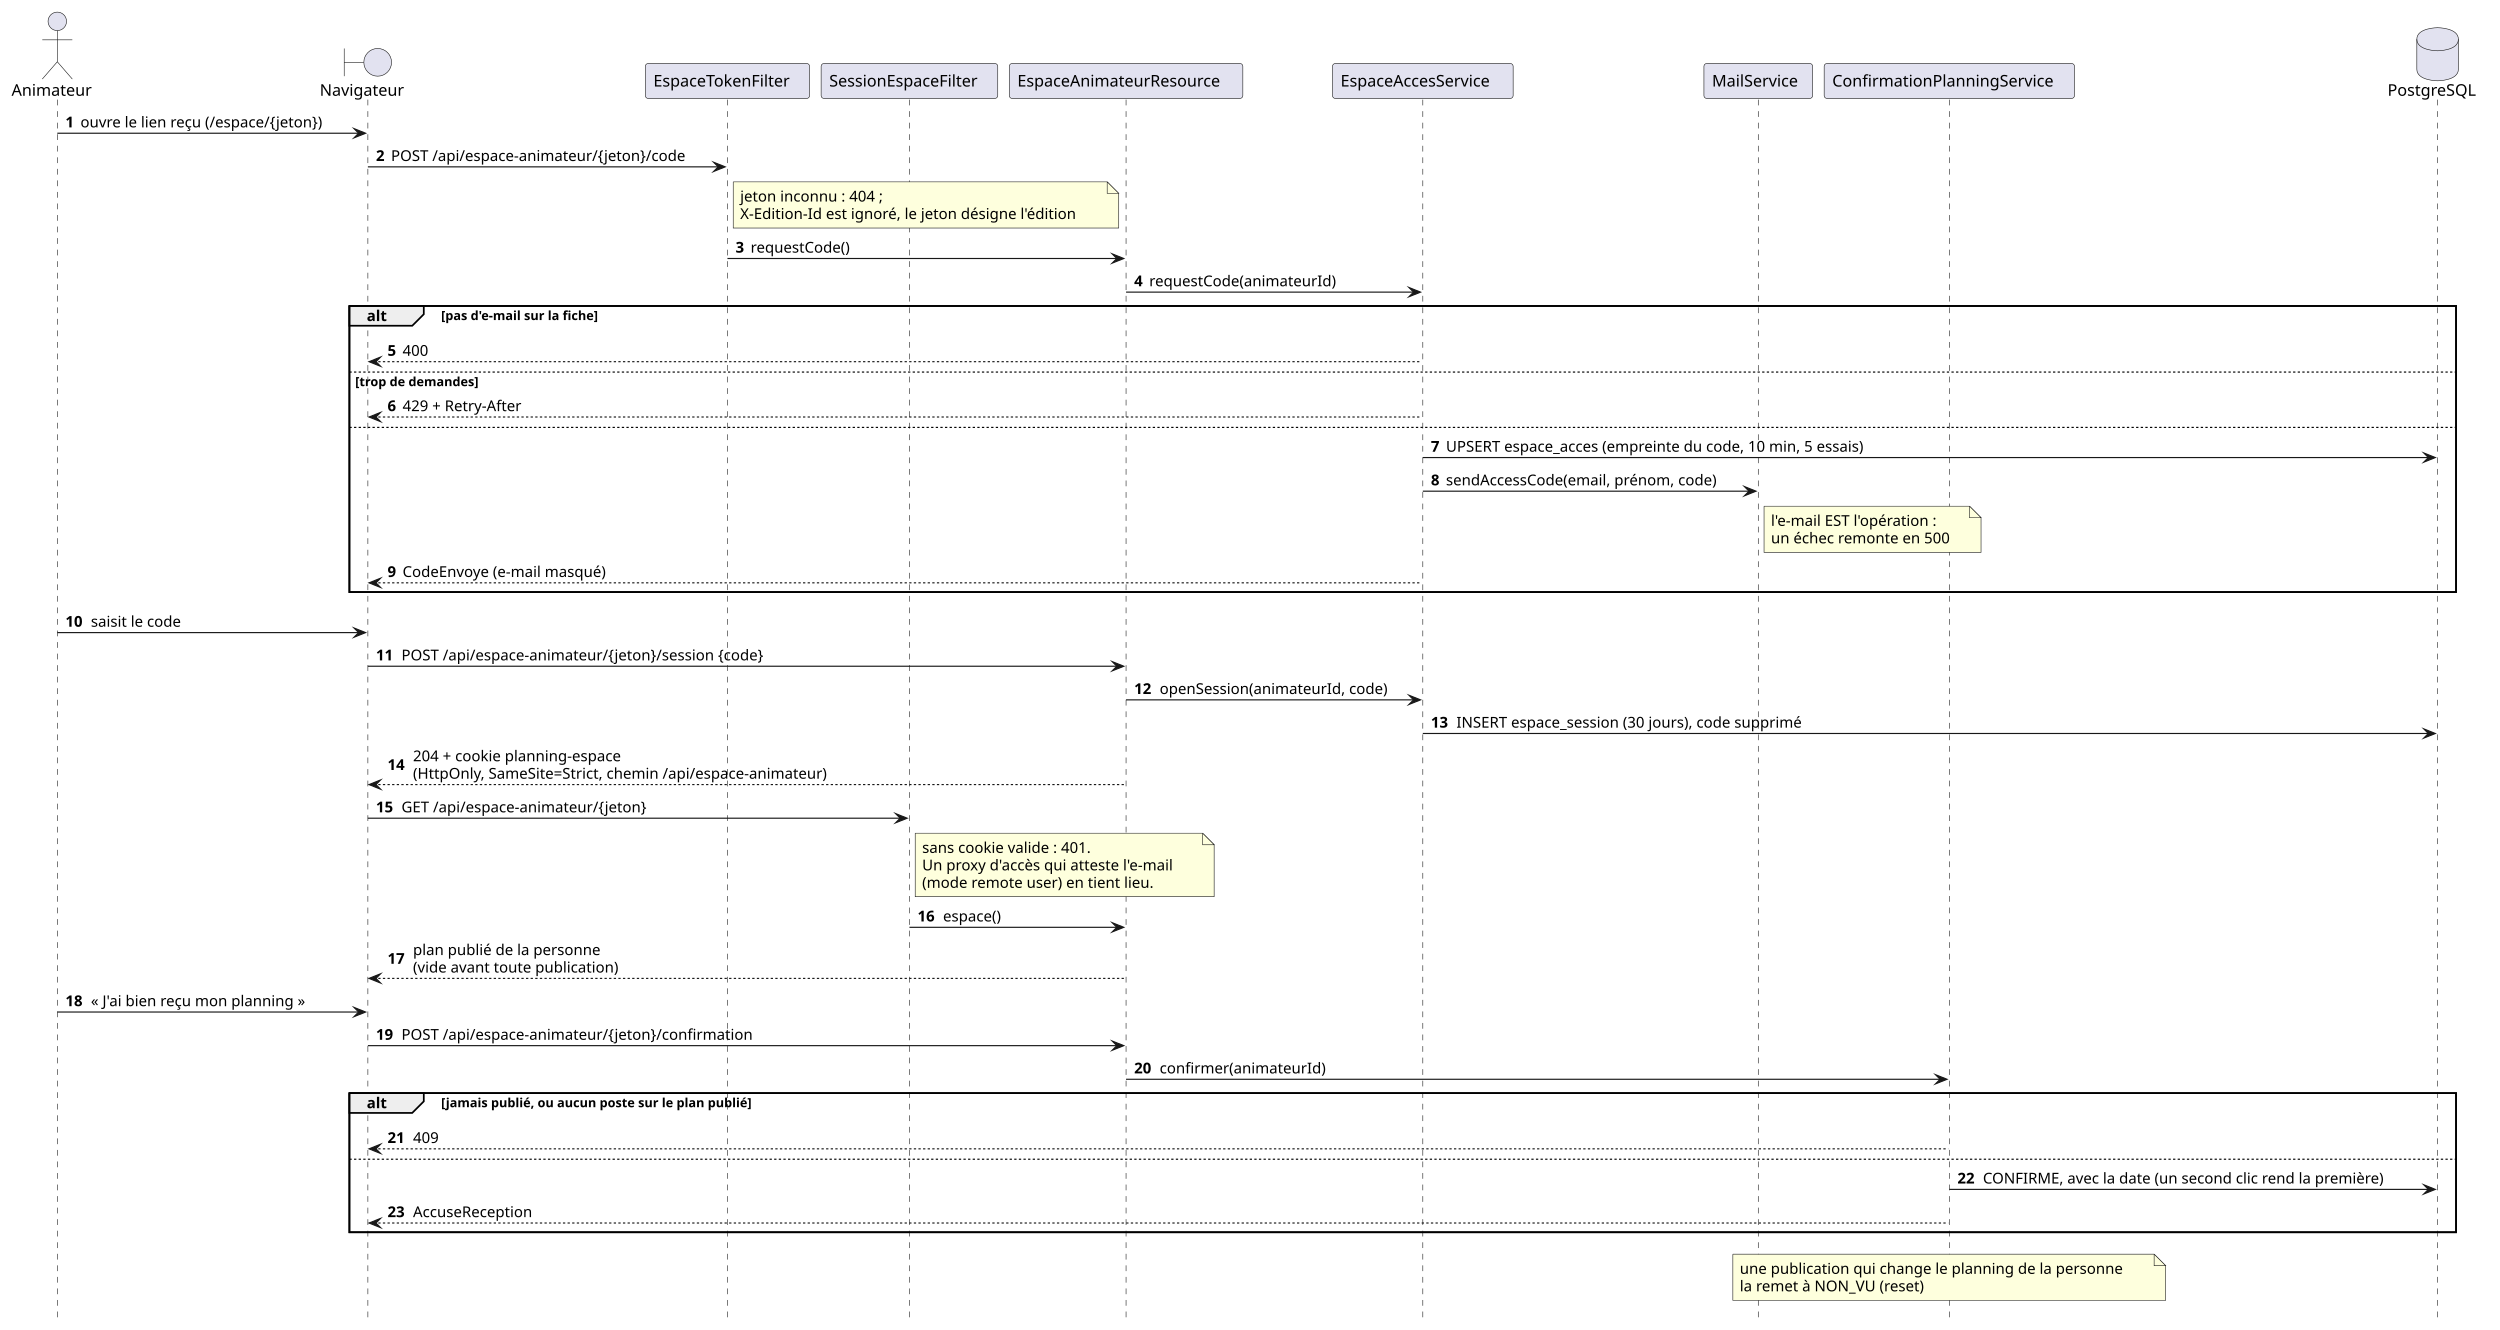
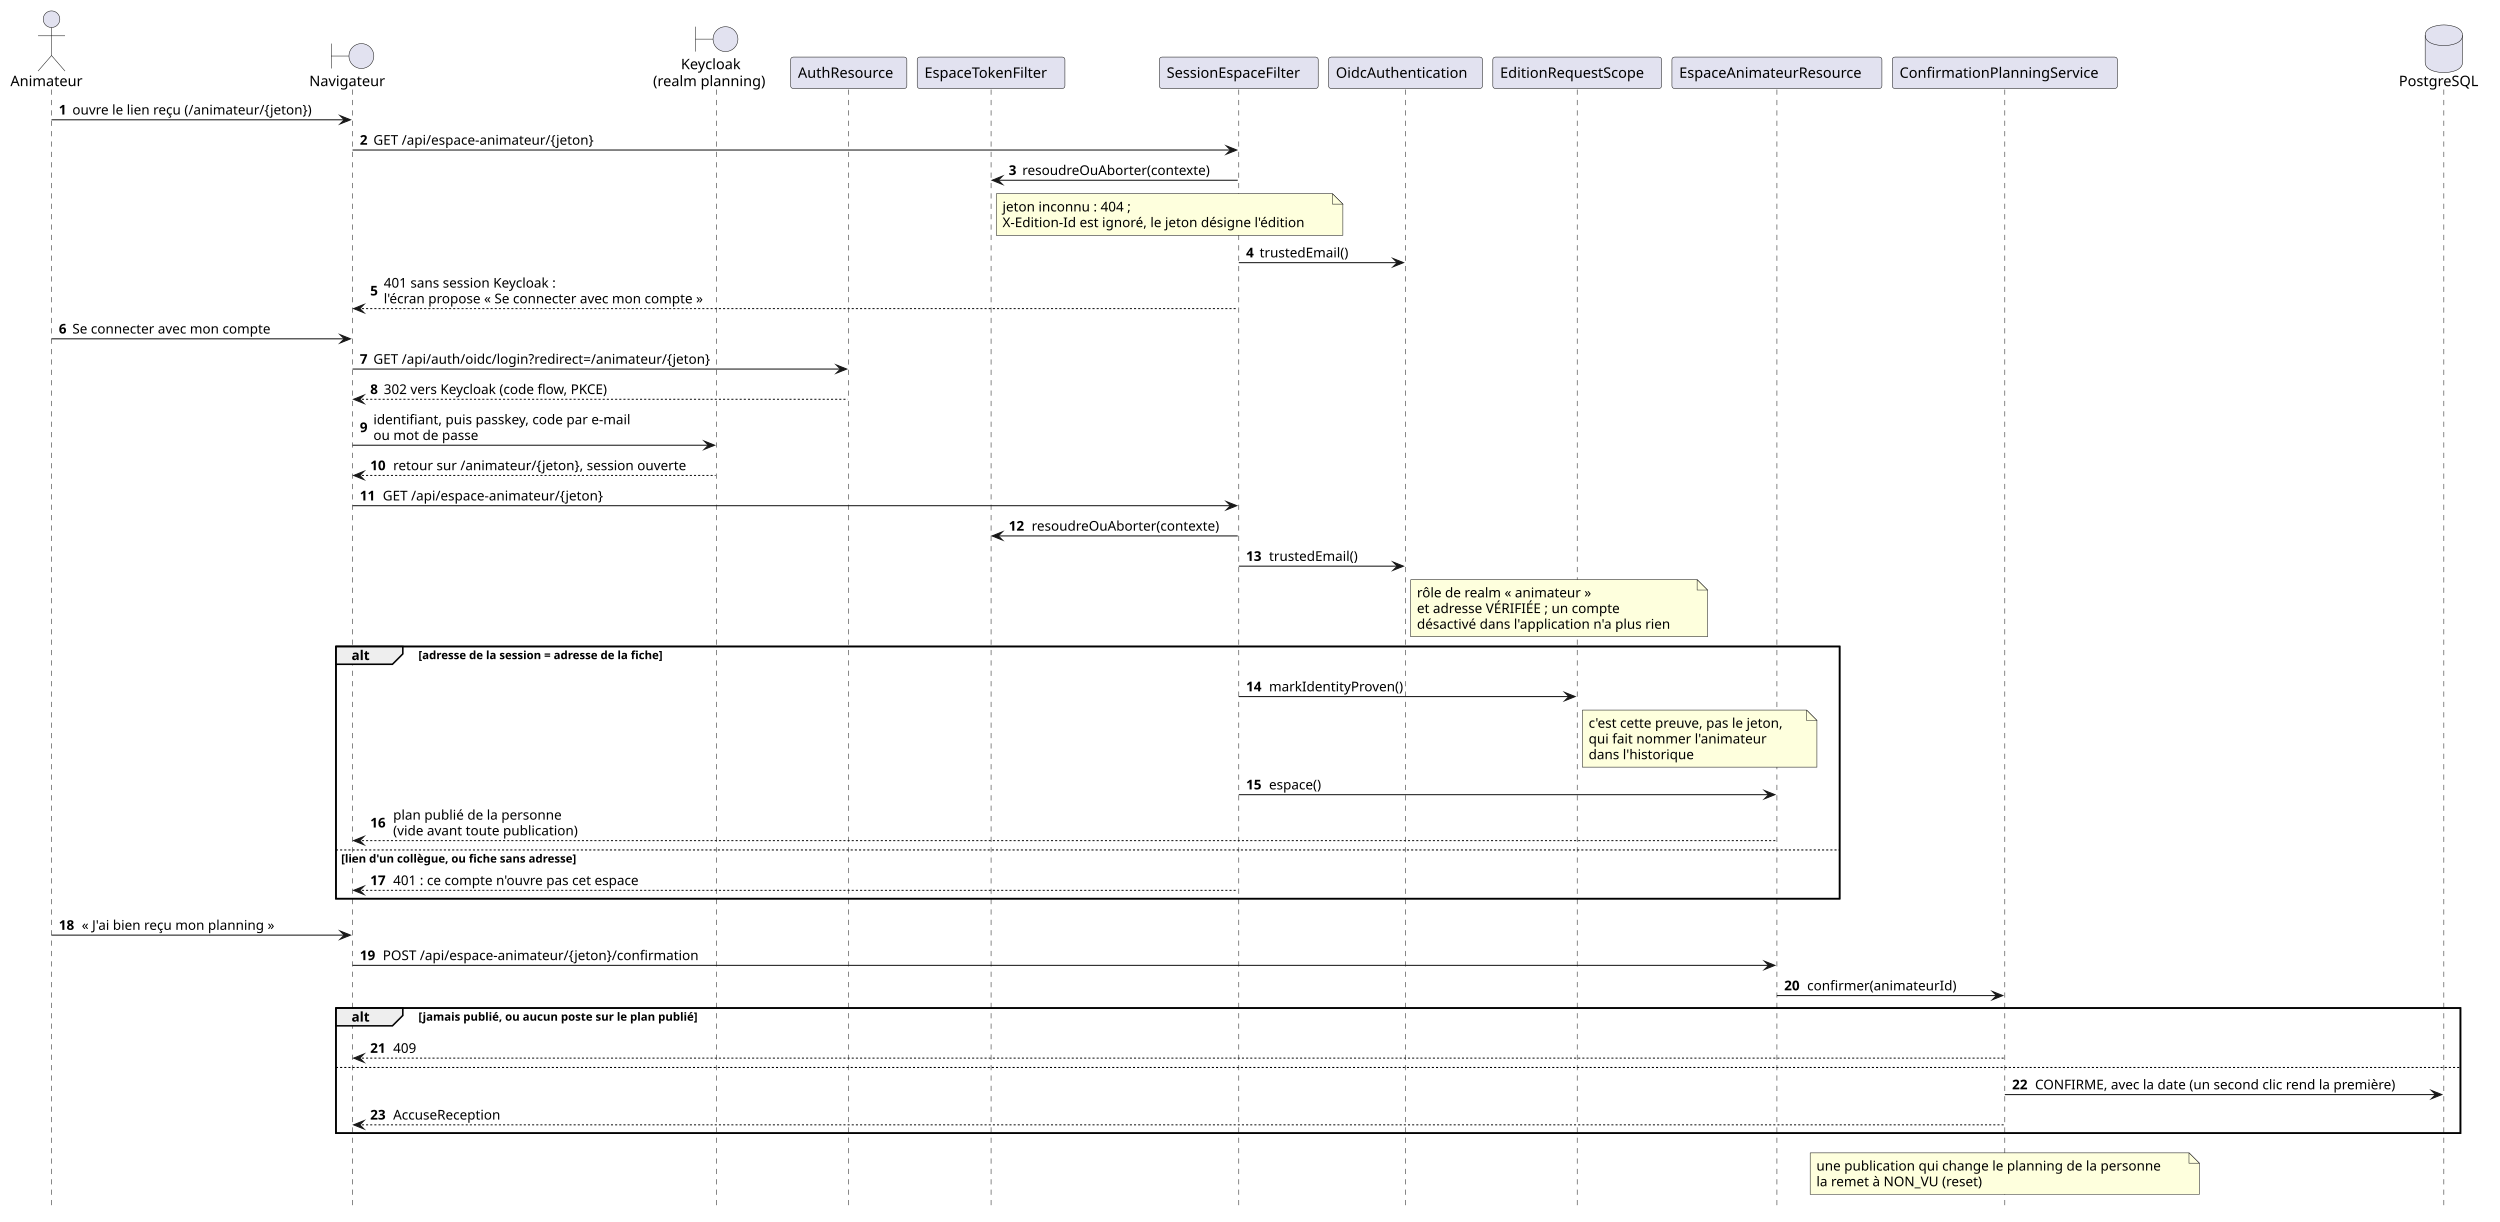
- <svg xmlns="http://www.w3.org/2000/svg" version="1.1" data-diagram-type="SEQUENCE" style="width:2166px;height:1152px;background:#FFFFFF;" width="2166px" height="1152px" viewBox="0 0 2166 1152" zoomAndPan="magnify" preserveAspectRatio="none" contentStyleType="text/css">
+ <svg xmlns="http://www.w3.org/2000/svg" version="1.1" data-diagram-type="SEQUENCE" style="width:2409px;height:1177px;background:#FFFFFF;" width="2409px" height="1177px" viewBox="0 0 2409 1177" zoomAndPan="magnify" preserveAspectRatio="none" contentStyleType="text/css">
  <defs />
  <g font-family="sans-serif" lengthAdjust="spacing">
-     <rect x="302.728" y="265.094" width="1825.214" height="247.867" fill="none" style="stroke:#000;stroke-width:1.5;" />
-     <rect x="302.728" y="947.086" width="1825.214" height="120.531" fill="none" style="stroke:#000;stroke-width:1.5;" />
-     <g>
-       <rect x="46.144" y="86.297" width="8" height="1055.586" fill="#000" fill-opacity="0" />
-       <line x1="49.644" y1="86.297" x2="49.644" y2="1141.883" style="stroke:#181818;stroke-width:0.5;stroke-dasharray:5,5;" />
-     </g>
-     <g>
-       <rect x="315.228" y="86.297" width="8" height="1055.586" fill="#000" fill-opacity="0" />
-       <line x1="318.728" y1="86.297" x2="318.728" y2="1141.883" style="stroke:#181818;stroke-width:0.5;stroke-dasharray:5,5;" />
-     </g>
-     <g>
-       <rect x="626.765" y="86.297" width="8" height="1055.586" fill="#000" fill-opacity="0" />
-       <line x1="630.265" y1="86.297" x2="630.265" y2="1141.883" style="stroke:#181818;stroke-width:0.5;stroke-dasharray:5,5;" />
-     </g>
-     <g>
-       <rect x="784.435" y="86.297" width="8" height="1055.586" fill="#000" fill-opacity="0" />
-       <line x1="787.935" y1="86.297" x2="787.935" y2="1141.883" style="stroke:#181818;stroke-width:0.5;stroke-dasharray:5,5;" />
-     </g>
-     <g>
-       <rect x="972.118" y="86.297" width="8" height="1055.586" fill="#000" fill-opacity="0" />
-       <line x1="975.618" y1="86.297" x2="975.618" y2="1141.883" style="stroke:#181818;stroke-width:0.5;stroke-dasharray:5,5;" />
-     </g>
-     <g>
-       <rect x="1229.224" y="86.297" width="8" height="1055.586" fill="#000" fill-opacity="0" />
-       <line x1="1232.724" y1="86.297" x2="1232.724" y2="1141.883" style="stroke:#181818;stroke-width:0.5;stroke-dasharray:5,5;" />
-     </g>
-     <g>
-       <rect x="1519.871" y="86.297" width="8" height="1055.586" fill="#000" fill-opacity="0" />
-       <line x1="1523.371" y1="86.297" x2="1523.371" y2="1141.883" style="stroke:#181818;stroke-width:0.5;stroke-dasharray:5,5;" />
-     </g>
-     <g>
-       <rect x="1685.396" y="86.297" width="8" height="1055.586" fill="#000" fill-opacity="0" />
-       <line x1="1688.896" y1="86.297" x2="1688.896" y2="1141.883" style="stroke:#181818;stroke-width:0.5;stroke-dasharray:5,5;" />
-     </g>
-     <g>
-       <rect x="2108.442" y="86.297" width="8" height="1055.586" fill="#000" fill-opacity="0" />
-       <line x1="2111.942" y1="86.297" x2="2111.942" y2="1141.883" style="stroke:#181818;stroke-width:0.5;stroke-dasharray:5,5;" />
+     <rect x="323.72" y="622.953" width="1448.938" height="243" fill="none" style="stroke:#000;stroke-width:1.5;" />
+     <rect x="323.72" y="971.352" width="2047.176" height="120.531" fill="none" style="stroke:#000;stroke-width:1.5;" />
+     <g>
+       <rect x="46.144" y="86.297" width="8" height="1079.852" fill="#000" fill-opacity="0" />
+       <line x1="49.644" y1="86.297" x2="49.644" y2="1166.148" style="stroke:#181818;stroke-width:0.5;stroke-dasharray:5,5;" />
+     </g>
+     <g>
+       <rect x="336.22" y="86.297" width="8" height="1079.852" fill="#000" fill-opacity="0" />
+       <line x1="339.72" y1="86.297" x2="339.72" y2="1166.148" style="stroke:#181818;stroke-width:0.5;stroke-dasharray:5,5;" />
+     </g>
+     <g>
+       <rect x="687.081" y="86.297" width="8" height="1079.852" fill="#000" fill-opacity="0" />
+       <line x1="690.581" y1="86.297" x2="690.581" y2="1166.148" style="stroke:#181818;stroke-width:0.5;stroke-dasharray:5,5;" />
+     </g>
+     <g>
+       <rect x="814.357" y="86.297" width="8" height="1079.852" fill="#000" fill-opacity="0" />
+       <line x1="817.857" y1="86.297" x2="817.857" y2="1166.148" style="stroke:#181818;stroke-width:0.5;stroke-dasharray:5,5;" />
+     </g>
+     <g>
+       <rect x="951.492" y="86.297" width="8" height="1079.852" fill="#000" fill-opacity="0" />
+       <line x1="954.992" y1="86.297" x2="954.992" y2="1166.148" style="stroke:#181818;stroke-width:0.5;stroke-dasharray:5,5;" />
+     </g>
+     <g>
+       <rect x="1190.208" y="86.297" width="8" height="1079.852" fill="#000" fill-opacity="0" />
+       <line x1="1193.708" y1="86.297" x2="1193.708" y2="1166.148" style="stroke:#181818;stroke-width:0.5;stroke-dasharray:5,5;" />
+     </g>
+     <g>
+       <rect x="1350.852" y="86.297" width="8" height="1079.852" fill="#000" fill-opacity="0" />
+       <line x1="1354.352" y1="86.297" x2="1354.352" y2="1166.148" style="stroke:#181818;stroke-width:0.5;stroke-dasharray:5,5;" />
+     </g>
+     <g>
+       <rect x="1516.277" y="86.297" width="8" height="1079.852" fill="#000" fill-opacity="0" />
+       <line x1="1519.777" y1="86.297" x2="1519.777" y2="1166.148" style="stroke:#181818;stroke-width:0.5;stroke-dasharray:5,5;" />
+     </g>
+     <g>
+       <rect x="1708.742" y="86.297" width="8" height="1079.852" fill="#000" fill-opacity="0" />
+       <line x1="1712.242" y1="86.297" x2="1712.242" y2="1166.148" style="stroke:#181818;stroke-width:0.5;stroke-dasharray:5,5;" />
+     </g>
+     <g>
+       <rect x="1928.349" y="86.297" width="8" height="1079.852" fill="#000" fill-opacity="0" />
+       <line x1="1931.849" y1="86.297" x2="1931.849" y2="1166.148" style="stroke:#181818;stroke-width:0.5;stroke-dasharray:5,5;" />
+     </g>
+     <g>
+       <rect x="2351.396" y="86.297" width="8" height="1079.852" fill="#000" fill-opacity="0" />
+       <line x1="2354.896" y1="86.297" x2="2354.896" y2="1166.148" style="stroke:#181818;stroke-width:0.5;stroke-dasharray:5,5;" />
    </g>
    <text x="10" y="82.995" fill="#000" font-size="14" textLength="73.288">Animateur</text>
    <ellipse cx="49.644" cy="18.5" rx="8" ry="8" fill="#E2E2F0" style="stroke:#181818;stroke-width:0.5;" />
    <path d="M49.644,26.5 L49.644,53.5 M36.644,34.5 L62.644,34.5 M49.644,53.5 L36.644,68.5 M49.644,53.5 L62.644,68.5" style="stroke:#181818;stroke-width:0.5;" fill="none" />
-     <text x="277.016" y="82.995" fill="#000" font-size="14" textLength="77.424">Navigateur</text>
-     <path d="M298.228,42 L298.228,66 M298.228,54 L315.228,54" style="stroke:#181818;stroke-width:0.5;" fill="none" />
-     <ellipse cx="327.228" cy="54" rx="12" ry="12" fill="#E2E2F0" style="stroke:#181818;stroke-width:0.5;" />
-     <rect x="559.106" y="55" width="142.317" height="30.297" fill="#E2E2F0" style="stroke:#181818;stroke-width:0.5;" rx="2.5" ry="2.5" />
-     <text x="566.106" y="74.995" fill="#000" font-size="14" textLength="128.317">EspaceTokenFilter</text>
-     <rect x="711.424" y="55" width="153.022" height="30.297" fill="#E2E2F0" style="stroke:#181818;stroke-width:0.5;" rx="2.5" ry="2.5" />
-     <text x="718.424" y="74.995" fill="#000" font-size="14" textLength="139.022">SessionEspaceFilter</text>
-     <rect x="874.446" y="55" width="202.344" height="30.297" fill="#E2E2F0" style="stroke:#181818;stroke-width:0.5;" rx="2.5" ry="2.5" />
-     <text x="881.446" y="74.995" fill="#000" font-size="14" textLength="188.344">EspaceAnimateurResource</text>
-     <rect x="1154.456" y="55" width="156.536" height="30.297" fill="#E2E2F0" style="stroke:#181818;stroke-width:0.5;" rx="2.5" ry="2.5" />
-     <text x="1161.456" y="74.995" fill="#000" font-size="14" textLength="142.536">EspaceAccesService</text>
-     <rect x="1476.282" y="55" width="94.179" height="30.297" fill="#E2E2F0" style="stroke:#181818;stroke-width:0.5;" rx="2.5" ry="2.5" />
-     <text x="1483.282" y="74.995" fill="#000" font-size="14" textLength="80.179">MailService</text>
-     <rect x="1580.46" y="55" width="216.87" height="30.297" fill="#E2E2F0" style="stroke:#181818;stroke-width:0.5;" rx="2.5" ry="2.5" />
-     <text x="1587.46" y="74.995" fill="#000" font-size="14" textLength="202.87">ConfirmationPlanningService</text>
-     <text x="2068.565" y="82.995" fill="#000" font-size="14" textLength="80.753">PostgreSQL</text>
-     <path d="M2093.942,34 C2093.942,24 2111.942,24 2111.942,24 C2111.942,24 2129.942,24 2129.942,34 L2129.942,60 C2129.942,70 2111.942,70 2111.942,70 C2111.942,70 2093.942,70 2093.942,60 L2093.942,34" style="stroke:#181818;stroke-width:0.5;" fill="#E2E2F0" />
-     <path d="M2093.942,34 C2093.942,44 2111.942,44 2111.942,44 C2111.942,44 2129.942,44 2129.942,34" style="stroke:#181818;stroke-width:0.5;" fill="none" />
-     <polygon points="306.728,111.43,316.728,115.43,306.728,119.43,310.728,115.43" fill="#181818" style="stroke:#181818;stroke-width:1;stroke-linejoin:miter;stroke-miterlimit:10;" />
-     <line x1="49.644" y1="115.43" x2="312.728" y2="115.43" style="stroke:#181818;stroke-width:1;" />
+     <text x="298.008" y="82.995" fill="#000" font-size="14" textLength="77.424">Navigateur</text>
+     <path d="M319.22,42 L319.22,66 M319.22,54 L336.22,54" style="stroke:#181818;stroke-width:0.5;" fill="none" />
+     <ellipse cx="348.22" cy="54" rx="12" ry="12" fill="#E2E2F0" style="stroke:#181818;stroke-width:0.5;" />
+     <text x="656.122" y="66.698" fill="#000" font-size="14" textLength="62.918">Keycloak</text>
+     <text x="629.28" y="82.995" fill="#000" font-size="14" textLength="116.601">(realm planning)</text>
+     <path d="M670.081,25.703 L670.081,49.703 M670.081,37.703 L687.081,37.703" style="stroke:#181818;stroke-width:0.5;" fill="none" />
+     <ellipse cx="699.081" cy="37.703" rx="12" ry="12" fill="#E2E2F0" style="stroke:#181818;stroke-width:0.5;" />
+     <rect x="761.881" y="55" width="111.952" height="30.297" fill="#E2E2F0" style="stroke:#181818;stroke-width:0.5;" rx="2.5" ry="2.5" />
+     <text x="768.881" y="74.995" fill="#000" font-size="14" textLength="97.952">AuthResource</text>
+     <rect x="883.833" y="55" width="142.317" height="30.297" fill="#E2E2F0" style="stroke:#181818;stroke-width:0.5;" rx="2.5" ry="2.5" />
+     <text x="890.833" y="74.995" fill="#000" font-size="14" textLength="128.317">EspaceTokenFilter</text>
+     <rect x="1117.197" y="55" width="153.022" height="30.297" fill="#E2E2F0" style="stroke:#181818;stroke-width:0.5;" rx="2.5" ry="2.5" />
+     <text x="1124.197" y="74.995" fill="#000" font-size="14" textLength="139.022">SessionEspaceFilter</text>
+     <rect x="1280.22" y="55" width="148.265" height="30.297" fill="#E2E2F0" style="stroke:#181818;stroke-width:0.5;" rx="2.5" ry="2.5" />
+     <text x="1287.22" y="74.995" fill="#000" font-size="14" textLength="134.265">OidcAuthentication</text>
+     <rect x="1438.484" y="55" width="162.586" height="30.297" fill="#E2E2F0" style="stroke:#181818;stroke-width:0.5;" rx="2.5" ry="2.5" />
+     <text x="1445.484" y="74.995" fill="#000" font-size="14" textLength="148.586">EditionRequestScope</text>
+     <rect x="1611.07" y="55" width="202.344" height="30.297" fill="#E2E2F0" style="stroke:#181818;stroke-width:0.5;" rx="2.5" ry="2.5" />
+     <text x="1618.07" y="74.995" fill="#000" font-size="14" textLength="188.344">EspaceAnimateurResource</text>
+     <rect x="1823.414" y="55" width="216.87" height="30.297" fill="#E2E2F0" style="stroke:#181818;stroke-width:0.5;" rx="2.5" ry="2.5" />
+     <text x="1830.414" y="74.995" fill="#000" font-size="14" textLength="202.87">ConfirmationPlanningService</text>
+     <text x="2311.519" y="82.995" fill="#000" font-size="14" textLength="80.753">PostgreSQL</text>
+     <path d="M2336.896,34 C2336.896,24 2354.896,24 2354.896,24 C2354.896,24 2372.896,24 2372.896,34 L2372.896,60 C2372.896,70 2354.896,70 2354.896,70 C2354.896,70 2336.896,70 2336.896,60 L2336.896,34" style="stroke:#181818;stroke-width:0.5;" fill="#E2E2F0" />
+     <path d="M2336.896,34 C2336.896,44 2354.896,44 2354.896,44 C2354.896,44 2372.896,44 2372.896,34" style="stroke:#181818;stroke-width:0.5;" fill="none" />
+     <polygon points="327.72,111.43,337.72,115.43,327.72,119.43,331.72,115.43" fill="#181818" style="stroke:#181818;stroke-width:1;stroke-linejoin:miter;stroke-miterlimit:10;" />
+     <line x1="49.644" y1="115.43" x2="333.72" y2="115.43" style="stroke:#181818;stroke-width:1;" />
    <text x="56.644" y="110.364" fill="#000" font-size="13" font-weight="700">1</text>
-     <text x="69.689" y="110.364" fill="#000" font-size="13" textLength="232.039">ouvre le lien reçu (/espace/{jeton})</text>
-     <polygon points="618.265,140.563,628.265,144.563,618.265,148.563,622.265,144.563" fill="#181818" style="stroke:#181818;stroke-width:1;stroke-linejoin:miter;stroke-miterlimit:10;" />
-     <line x1="318.728" y1="144.563" x2="624.265" y2="144.563" style="stroke:#181818;stroke-width:1;" />
-     <text x="325.728" y="139.497" fill="#000" font-size="13" font-weight="700">2</text>
-     <text x="338.773" y="139.497" fill="#000" font-size="13" textLength="274.492">POST /api/espace-animateur/{jeton}/code</text>
-     <path d="M635.265,157.563 L635.265,197.563 L969.265,197.563 L969.265,167.563 L959.265,157.563 L635.265,157.563" style="stroke:#181818;stroke-width:0.5;" fill="#FEFFDD" />
-     <path d="M959.265,157.563 L959.265,167.563 L969.265,167.563 L959.265,157.563" style="stroke:#181818;stroke-width:0.5;" fill="#FEFFDD" />
-     <text x="641.265" y="174.629" fill="#000" font-size="13" textLength="134.672">jeton inconnu : 404 ;</text>
-     <text x="641.265" y="189.762" fill="#000" font-size="13" textLength="313.13">X-Edition-Id est ignoré, le jeton désigne l'édition</text>
-     <polygon points="963.618,219.961,973.618,223.961,963.618,227.961,967.618,223.961" fill="#181818" style="stroke:#181818;stroke-width:1;stroke-linejoin:miter;stroke-miterlimit:10;" />
-     <line x1="630.265" y1="223.961" x2="969.618" y2="223.961" style="stroke:#181818;stroke-width:1;" />
-     <text x="637.265" y="218.895" fill="#000" font-size="13" font-weight="700">3</text>
-     <text x="650.311" y="218.895" fill="#000" font-size="13" textLength="93.126">requestCode()</text>
-     <polygon points="1220.724,249.094,1230.724,253.094,1220.724,257.094,1224.724,253.094" fill="#181818" style="stroke:#181818;stroke-width:1;stroke-linejoin:miter;stroke-miterlimit:10;" />
-     <line x1="975.618" y1="253.094" x2="1226.724" y2="253.094" style="stroke:#181818;stroke-width:1;" />
-     <text x="982.618" y="248.028" fill="#000" font-size="13" font-weight="700">4</text>
-     <text x="995.664" y="248.028" fill="#000" font-size="13" textLength="172.339">requestCode(animateurId)</text>
-     <path d="M302.728,265.094 L367.171,265.094 L367.171,272.227 L357.171,282.227 L302.728,282.227 L302.728,265.094" style="stroke:#000;stroke-width:1.5;" fill="#EEE" />
-     <rect x="302.728" y="265.094" width="1825.214" height="247.867" fill="none" style="stroke:#000;stroke-width:1.5;" />
-     <text x="317.728" y="278.161" fill="#000" font-size="13" textLength="19.443" font-weight="700">alt</text>
-     <text x="382.171" y="277.304" fill="#000" font-size="11" textLength="158.275" font-weight="700">[pas d'e-mail sur la fiche]</text>
-     <polygon points="329.728,309.359,319.728,313.359,329.728,317.359,325.728,313.359" fill="#181818" style="stroke:#181818;stroke-width:1;stroke-linejoin:miter;stroke-miterlimit:10;" />
-     <line x1="323.728" y1="313.359" x2="1231.724" y2="313.359" style="stroke:#181818;stroke-width:1;stroke-dasharray:2,2;" />
-     <text x="335.728" y="308.293" fill="#000" font-size="13" font-weight="700">5</text>
-     <text x="348.773" y="308.293" fill="#000" font-size="13" textLength="24.813">400</text>
-     <line x1="302.728" y1="322.359" x2="2127.942" y2="322.359" style="stroke:#000;stroke-width:1;stroke-dasharray:2,2;" />
-     <text x="307.728" y="334.57" fill="#000" font-size="11" textLength="123.095" font-weight="700">[trop de demandes]</text>
-     <polygon points="329.728,357.297,319.728,361.297,329.728,365.297,325.728,361.297" fill="#181818" style="stroke:#181818;stroke-width:1;stroke-linejoin:miter;stroke-miterlimit:10;" />
-     <line x1="323.728" y1="361.297" x2="1231.724" y2="361.297" style="stroke:#181818;stroke-width:1;stroke-dasharray:2,2;" />
-     <text x="335.728" y="356.231" fill="#000" font-size="13" font-weight="700">6</text>
-     <text x="348.773" y="356.231" fill="#000" font-size="13" textLength="115.737">429 + Retry-After</text>
-     <line x1="302.728" y1="370.297" x2="2127.942" y2="370.297" style="stroke:#000;stroke-width:1;stroke-dasharray:2,2;" />
-     <polygon points="2099.942,392.43,2109.942,396.43,2099.942,400.43,2103.942,396.43" fill="#181818" style="stroke:#181818;stroke-width:1;stroke-linejoin:miter;stroke-miterlimit:10;" />
-     <line x1="1232.724" y1="396.43" x2="2105.942" y2="396.43" style="stroke:#181818;stroke-width:1;" />
-     <text x="1239.724" y="391.364" fill="#000" font-size="13" font-weight="700">7</text>
-     <text x="1252.77" y="391.364" fill="#000" font-size="13" textLength="396.195">UPSERT espace_acces (empreinte du code, 10 min, 5 essais)</text>
-     <polygon points="1511.371,421.563,1521.371,425.563,1511.371,429.563,1515.371,425.563" fill="#181818" style="stroke:#181818;stroke-width:1;stroke-linejoin:miter;stroke-miterlimit:10;" />
-     <line x1="1232.724" y1="425.563" x2="1517.371" y2="425.563" style="stroke:#181818;stroke-width:1;" />
-     <text x="1239.724" y="420.497" fill="#000" font-size="13" font-weight="700">8</text>
-     <text x="1252.77" y="420.497" fill="#000" font-size="13" textLength="253.602">sendAccessCode(email, prénom, code)</text>
-     <path d="M1528.371,438.563 L1528.371,478.563 L1716.371,478.563 L1716.371,448.563 L1706.371,438.563 L1528.371,438.563" style="stroke:#181818;stroke-width:0.5;" fill="#FEFFDD" />
-     <path d="M1706.371,438.563 L1706.371,448.563 L1716.371,448.563 L1706.371,438.563" style="stroke:#181818;stroke-width:0.5;" fill="#FEFFDD" />
-     <text x="1534.371" y="455.629" fill="#000" font-size="13" textLength="158.514">l'e-mail EST l'opération :</text>
-     <text x="1534.371" y="470.762" fill="#000" font-size="13" textLength="167.883">un échec remonte en 500</text>
-     <polygon points="329.728,500.961,319.728,504.961,329.728,508.961,325.728,504.961" fill="#181818" style="stroke:#181818;stroke-width:1;stroke-linejoin:miter;stroke-miterlimit:10;" />
-     <line x1="323.728" y1="504.961" x2="1231.724" y2="504.961" style="stroke:#181818;stroke-width:1;stroke-dasharray:2,2;" />
-     <text x="335.728" y="499.895" fill="#000" font-size="13" font-weight="700">9</text>
-     <text x="348.773" y="499.895" fill="#000" font-size="13" textLength="191.915">CodeEnvoye (e-mail masqué)</text>
-     <polygon points="306.728,544.094,316.728,548.094,306.728,552.094,310.728,548.094" fill="#181818" style="stroke:#181818;stroke-width:1;stroke-linejoin:miter;stroke-miterlimit:10;" />
-     <line x1="49.644" y1="548.094" x2="312.728" y2="548.094" style="stroke:#181818;stroke-width:1;" />
-     <text x="56.644" y="543.028" fill="#000" font-size="13" textLength="18.091" font-weight="700">10</text>
-     <text x="78.735" y="543.028" fill="#000" font-size="13" textLength="85.059">saisit le code</text>
-     <polygon points="963.618,573.227,973.618,577.227,963.618,581.227,967.618,577.227" fill="#181818" style="stroke:#181818;stroke-width:1;stroke-linejoin:miter;stroke-miterlimit:10;" />
-     <line x1="318.728" y1="577.227" x2="969.618" y2="577.227" style="stroke:#181818;stroke-width:1;" />
-     <text x="325.728" y="572.161" fill="#000" font-size="13" textLength="18.091" font-weight="700">11</text>
-     <text x="347.819" y="572.161" fill="#000" font-size="13" textLength="343.288">POST /api/espace-animateur/{jeton}/session {code}</text>
-     <polygon points="1220.724,602.359,1230.724,606.359,1220.724,610.359,1224.724,606.359" fill="#181818" style="stroke:#181818;stroke-width:1;stroke-linejoin:miter;stroke-miterlimit:10;" />
-     <line x1="975.618" y1="606.359" x2="1226.724" y2="606.359" style="stroke:#181818;stroke-width:1;" />
-     <text x="982.618" y="601.293" fill="#000" font-size="13" textLength="18.091" font-weight="700">12</text>
-     <text x="1004.709" y="601.293" fill="#000" font-size="13" textLength="211.015">openSession(animateurId, code)</text>
-     <polygon points="2099.942,631.492,2109.942,635.492,2099.942,639.492,2103.942,635.492" fill="#181818" style="stroke:#181818;stroke-width:1;stroke-linejoin:miter;stroke-miterlimit:10;" />
-     <line x1="1232.724" y1="635.492" x2="2105.942" y2="635.492" style="stroke:#181818;stroke-width:1;" />
-     <text x="1239.724" y="630.426" fill="#000" font-size="13" textLength="18.091" font-weight="700">13</text>
-     <text x="1261.815" y="630.426" fill="#000" font-size="13" textLength="323.642">INSERT espace_session (30 jours), code supprimé</text>
-     <polygon points="329.728,675.758,319.728,679.758,329.728,683.758,325.728,679.758" fill="#181818" style="stroke:#181818;stroke-width:1;stroke-linejoin:miter;stroke-miterlimit:10;" />
-     <line x1="323.728" y1="679.758" x2="974.618" y2="679.758" style="stroke:#181818;stroke-width:1;stroke-dasharray:2,2;" />
-     <text x="335.728" y="667.125" fill="#000" font-size="13" textLength="18.091" font-weight="700">14</text>
-     <text x="357.819" y="659.559" fill="#000" font-size="13" textLength="197.533">204 + cookie planning-espace</text>
-     <text x="357.819" y="674.692" fill="#000" font-size="13" textLength="390.527">(HttpOnly, SameSite=Strict, chemin /api/espace-animateur)</text>
-     <polygon points="775.935,704.891,785.935,708.891,775.935,712.891,779.935,708.891" fill="#181818" style="stroke:#181818;stroke-width:1;stroke-linejoin:miter;stroke-miterlimit:10;" />
-     <line x1="318.728" y1="708.891" x2="781.935" y2="708.891" style="stroke:#181818;stroke-width:1;" />
-     <text x="325.728" y="703.825" fill="#000" font-size="13" textLength="18.091" font-weight="700">15</text>
-     <text x="347.819" y="703.825" fill="#000" font-size="13" textLength="230.725">GET /api/espace-animateur/{jeton}</text>
-     <path d="M792.935,721.891 L792.935,776.891 L1051.935,776.891 L1051.935,731.891 L1041.935,721.891 L792.935,721.891" style="stroke:#181818;stroke-width:0.5;" fill="#FEFFDD" />
-     <path d="M1041.935,721.891 L1041.935,731.891 L1051.935,731.891 L1041.935,721.891" style="stroke:#181818;stroke-width:0.5;" fill="#FEFFDD" />
-     <text x="798.935" y="738.958" fill="#000" font-size="13" textLength="160.932">sans cookie valide : 401.</text>
-     <text x="798.935" y="754.09" fill="#000" font-size="13" textLength="238.069">Un proxy d'accès qui atteste l'e-mail</text>
-     <text x="798.935" y="769.223" fill="#000" font-size="13" textLength="216.957">(mode remote user) en tient lieu.</text>
-     <polygon points="963.618,799.422,973.618,803.422,963.618,807.422,967.618,803.422" fill="#181818" style="stroke:#181818;stroke-width:1;stroke-linejoin:miter;stroke-miterlimit:10;" />
-     <line x1="787.935" y1="803.422" x2="969.618" y2="803.422" style="stroke:#181818;stroke-width:1;" />
-     <text x="794.935" y="798.356" fill="#000" font-size="13" textLength="18.091" font-weight="700">16</text>
-     <text x="817.026" y="798.356" fill="#000" font-size="13" textLength="56.278">espace()</text>
-     <polygon points="329.728,843.688,319.728,847.688,329.728,851.688,325.728,847.688" fill="#181818" style="stroke:#181818;stroke-width:1;stroke-linejoin:miter;stroke-miterlimit:10;" />
-     <line x1="323.728" y1="847.688" x2="974.618" y2="847.688" style="stroke:#181818;stroke-width:1;stroke-dasharray:2,2;" />
-     <text x="335.728" y="835.055" fill="#000" font-size="13" textLength="18.091" font-weight="700">17</text>
-     <text x="357.819" y="827.489" fill="#000" font-size="13" textLength="173.189">plan publié de la personne</text>
-     <text x="357.819" y="842.622" fill="#000" font-size="13" textLength="193.426">(vide avant toute publication)</text>
-     <polygon points="306.728,872.82,316.728,876.82,306.728,880.82,310.728,876.82" fill="#181818" style="stroke:#181818;stroke-width:1;stroke-linejoin:miter;stroke-miterlimit:10;" />
-     <line x1="49.644" y1="876.82" x2="312.728" y2="876.82" style="stroke:#181818;stroke-width:1;" />
-     <text x="56.644" y="871.754" fill="#000" font-size="13" textLength="18.091" font-weight="700">18</text>
-     <text x="78.735" y="871.754" fill="#000" font-size="13" textLength="201.786">« J'ai bien reçu mon planning »</text>
-     <polygon points="963.618,901.953,973.618,905.953,963.618,909.953,967.618,905.953" fill="#181818" style="stroke:#181818;stroke-width:1;stroke-linejoin:miter;stroke-miterlimit:10;" />
-     <line x1="318.728" y1="905.953" x2="969.618" y2="905.953" style="stroke:#181818;stroke-width:1;" />
-     <text x="325.728" y="900.887" fill="#000" font-size="13" textLength="18.091" font-weight="700">19</text>
-     <text x="347.819" y="900.887" fill="#000" font-size="13" textLength="325.546">POST /api/espace-animateur/{jeton}/confirmation</text>
-     <polygon points="1676.896,931.086,1686.896,935.086,1676.896,939.086,1680.896,935.086" fill="#181818" style="stroke:#181818;stroke-width:1;stroke-linejoin:miter;stroke-miterlimit:10;" />
-     <line x1="975.618" y1="935.086" x2="1682.896" y2="935.086" style="stroke:#181818;stroke-width:1;" />
-     <text x="982.618" y="930.02" fill="#000" font-size="13" textLength="18.091" font-weight="700">20</text>
-     <text x="1004.709" y="930.02" fill="#000" font-size="13" textLength="152.236">confirmer(animateurId)</text>
-     <path d="M302.728,947.086 L367.171,947.086 L367.171,954.219 L357.171,964.219 L302.728,964.219 L302.728,947.086" style="stroke:#000;stroke-width:1.5;" fill="#EEE" />
-     <rect x="302.728" y="947.086" width="1825.214" height="120.531" fill="none" style="stroke:#000;stroke-width:1.5;" />
-     <text x="317.728" y="960.153" fill="#000" font-size="13" textLength="19.443" font-weight="700">alt</text>
-     <text x="382.171" y="959.296" fill="#000" font-size="11" textLength="307.882" font-weight="700">[jamais publié, ou aucun poste sur le plan publié]</text>
-     <polygon points="329.728,991.352,319.728,995.352,329.728,999.352,325.728,995.352" fill="#181818" style="stroke:#181818;stroke-width:1;stroke-linejoin:miter;stroke-miterlimit:10;" />
-     <line x1="323.728" y1="995.352" x2="1687.896" y2="995.352" style="stroke:#181818;stroke-width:1;stroke-dasharray:2,2;" />
-     <text x="335.728" y="990.286" fill="#000" font-size="13" textLength="18.091" font-weight="700">21</text>
-     <text x="357.819" y="990.286" fill="#000" font-size="13" textLength="24.813">409</text>
-     <line x1="302.728" y1="1004.352" x2="2127.942" y2="1004.352" style="stroke:#000;stroke-width:1;stroke-dasharray:2,2;" />
-     <polygon points="2099.942,1026.484,2109.942,1030.484,2099.942,1034.484,2103.942,1030.484" fill="#181818" style="stroke:#181818;stroke-width:1;stroke-linejoin:miter;stroke-miterlimit:10;" />
-     <line x1="1688.896" y1="1030.484" x2="2105.942" y2="1030.484" style="stroke:#181818;stroke-width:1;" />
-     <text x="1695.896" y="1025.418" fill="#000" font-size="13" textLength="18.091" font-weight="700">22</text>
-     <text x="1717.986" y="1025.418" fill="#000" font-size="13" textLength="376.956">CONFIRME, avec la date (un second clic rend la première)</text>
-     <polygon points="329.728,1055.617,319.728,1059.617,329.728,1063.617,325.728,1059.617" fill="#181818" style="stroke:#181818;stroke-width:1;stroke-linejoin:miter;stroke-miterlimit:10;" />
-     <line x1="323.728" y1="1059.617" x2="1687.896" y2="1059.617" style="stroke:#181818;stroke-width:1;stroke-dasharray:2,2;" />
-     <text x="335.728" y="1054.551" fill="#000" font-size="13" textLength="18.091" font-weight="700">23</text>
-     <text x="357.819" y="1054.551" fill="#000" font-size="13" textLength="111.528">AccuseReception</text>
-     <path d="M1501.34,1086.617 L1501.34,1126.617 L1876.34,1126.617 L1876.34,1096.617 L1866.34,1086.617 L1501.34,1086.617" style="stroke:#181818;stroke-width:0.5;" fill="#FEFFDD" />
-     <path d="M1866.34,1086.617 L1866.34,1096.617 L1876.34,1096.617 L1866.34,1086.617" style="stroke:#181818;stroke-width:0.5;" fill="#FEFFDD" />
-     <text x="1507.34" y="1103.684" fill="#000" font-size="13" textLength="354.11">une publication qui change le planning de la personne</text>
-     <text x="1507.34" y="1118.817" fill="#000" font-size="13" textLength="173.12">la remet à NON_VU (reset)</text>
+     <text x="69.689" y="110.364" fill="#000" font-size="13" textLength="253.03">ouvre le lien reçu (/animateur/{jeton})</text>
+     <polygon points="1181.708,140.563,1191.708,144.563,1181.708,148.563,1185.708,144.563" fill="#181818" style="stroke:#181818;stroke-width:1;stroke-linejoin:miter;stroke-miterlimit:10;" />
+     <line x1="339.72" y1="144.563" x2="1187.708" y2="144.563" style="stroke:#181818;stroke-width:1;" />
+     <text x="346.72" y="139.497" fill="#000" font-size="13" font-weight="700">2</text>
+     <text x="359.765" y="139.497" fill="#000" font-size="13" textLength="230.725">GET /api/espace-animateur/{jeton}</text>
+     <polygon points="965.992,169.695,955.992,173.695,965.992,177.695,961.992,173.695" fill="#181818" style="stroke:#181818;stroke-width:1;stroke-linejoin:miter;stroke-miterlimit:10;" />
+     <line x1="959.992" y1="173.695" x2="1192.708" y2="173.695" style="stroke:#181818;stroke-width:1;" />
+     <text x="971.992" y="168.629" fill="#000" font-size="13" font-weight="700">3</text>
+     <text x="985.037" y="168.629" fill="#000" font-size="13" textLength="192.626">resoudreOuAborter(contexte)</text>
+     <path d="M959.992,186.695 L959.992,226.695 L1293.992,226.695 L1293.992,196.695 L1283.992,186.695 L959.992,186.695" style="stroke:#181818;stroke-width:0.5;" fill="#FEFFDD" />
+     <path d="M1283.992,186.695 L1283.992,196.695 L1293.992,196.695 L1283.992,186.695" style="stroke:#181818;stroke-width:0.5;" fill="#FEFFDD" />
+     <text x="965.992" y="203.762" fill="#000" font-size="13" textLength="134.672">jeton inconnu : 404 ;</text>
+     <text x="965.992" y="218.895" fill="#000" font-size="13" textLength="313.13">X-Edition-Id est ignoré, le jeton désigne l'édition</text>
+     <polygon points="1342.352,249.094,1352.352,253.094,1342.352,257.094,1346.352,253.094" fill="#181818" style="stroke:#181818;stroke-width:1;stroke-linejoin:miter;stroke-miterlimit:10;" />
+     <line x1="1193.708" y1="253.094" x2="1348.352" y2="253.094" style="stroke:#181818;stroke-width:1;" />
+     <text x="1200.708" y="248.028" fill="#000" font-size="13" font-weight="700">4</text>
+     <text x="1213.754" y="248.028" fill="#000" font-size="13" textLength="93.012">trustedEmail()</text>
+     <polygon points="350.72,293.359,340.72,297.359,350.72,301.359,346.72,297.359" fill="#181818" style="stroke:#181818;stroke-width:1;stroke-linejoin:miter;stroke-miterlimit:10;" />
+     <line x1="344.72" y1="297.359" x2="1192.708" y2="297.359" style="stroke:#181818;stroke-width:1;stroke-dasharray:2,2;" />
+     <text x="356.72" y="284.727" fill="#000" font-size="13" font-weight="700">5</text>
+     <text x="369.765" y="277.161" fill="#000" font-size="13" textLength="182.019">401 sans session Keycloak :</text>
+     <text x="369.765" y="292.293" fill="#000" font-size="13" textLength="335.563">l'écran propose « Se connecter avec mon compte »</text>
+     <polygon points="327.72,322.492,337.72,326.492,327.72,330.492,331.72,326.492" fill="#181818" style="stroke:#181818;stroke-width:1;stroke-linejoin:miter;stroke-miterlimit:10;" />
+     <line x1="49.644" y1="326.492" x2="333.72" y2="326.492" style="stroke:#181818;stroke-width:1;" />
+     <text x="56.644" y="321.426" fill="#000" font-size="13" font-weight="700">6</text>
+     <text x="69.689" y="321.426" fill="#000" font-size="13" textLength="206.718">Se connecter avec mon compte</text>
+     <polygon points="805.857,351.625,815.857,355.625,805.857,359.625,809.857,355.625" fill="#181818" style="stroke:#181818;stroke-width:1;stroke-linejoin:miter;stroke-miterlimit:10;" />
+     <line x1="339.72" y1="355.625" x2="811.857" y2="355.625" style="stroke:#181818;stroke-width:1;" />
+     <text x="346.72" y="350.559" fill="#000" font-size="13" font-weight="700">7</text>
+     <text x="359.765" y="350.559" fill="#000" font-size="13" textLength="349.8">GET /api/auth/oidc/login?redirect=/animateur/{jeton}</text>
+     <polygon points="350.72,380.758,340.72,384.758,350.72,388.758,346.72,384.758" fill="#181818" style="stroke:#181818;stroke-width:1;stroke-linejoin:miter;stroke-miterlimit:10;" />
+     <line x1="344.72" y1="384.758" x2="816.857" y2="384.758" style="stroke:#181818;stroke-width:1;stroke-dasharray:2,2;" />
+     <text x="356.72" y="379.692" fill="#000" font-size="13" font-weight="700">8</text>
+     <text x="369.765" y="379.692" fill="#000" font-size="13" textLength="237.764">302 vers Keycloak (code flow, PKCE)</text>
+     <polygon points="678.581,425.023,688.581,429.023,678.581,433.023,682.581,429.023" fill="#181818" style="stroke:#181818;stroke-width:1;stroke-linejoin:miter;stroke-miterlimit:10;" />
+     <line x1="339.72" y1="429.023" x2="684.581" y2="429.023" style="stroke:#181818;stroke-width:1;" />
+     <text x="346.72" y="416.391" fill="#000" font-size="13" font-weight="700">9</text>
+     <text x="359.765" y="408.825" fill="#000" font-size="13" textLength="268.544">identifiant, puis passkey, code par e-mail</text>
+     <text x="359.765" y="423.958" fill="#000" font-size="13" textLength="108.316">ou mot de passe</text>
+     <polygon points="350.72,454.156,340.72,458.156,350.72,462.156,346.72,458.156" fill="#181818" style="stroke:#181818;stroke-width:1;stroke-linejoin:miter;stroke-miterlimit:10;" />
+     <line x1="344.72" y1="458.156" x2="689.581" y2="458.156" style="stroke:#181818;stroke-width:1;stroke-dasharray:2,2;" />
+     <text x="356.72" y="453.09" fill="#000" font-size="13" textLength="18.091" font-weight="700">10</text>
+     <text x="378.811" y="453.09" fill="#000" font-size="13" textLength="304.77">retour sur /animateur/{jeton}, session ouverte</text>
+     <polygon points="1181.708,483.289,1191.708,487.289,1181.708,491.289,1185.708,487.289" fill="#181818" style="stroke:#181818;stroke-width:1;stroke-linejoin:miter;stroke-miterlimit:10;" />
+     <line x1="339.72" y1="487.289" x2="1187.708" y2="487.289" style="stroke:#181818;stroke-width:1;" />
+     <text x="346.72" y="482.223" fill="#000" font-size="13" textLength="18.091" font-weight="700">11</text>
+     <text x="368.811" y="482.223" fill="#000" font-size="13" textLength="230.725">GET /api/espace-animateur/{jeton}</text>
+     <polygon points="965.992,512.422,955.992,516.422,965.992,520.422,961.992,516.422" fill="#181818" style="stroke:#181818;stroke-width:1;stroke-linejoin:miter;stroke-miterlimit:10;" />
+     <line x1="959.992" y1="516.422" x2="1192.708" y2="516.422" style="stroke:#181818;stroke-width:1;" />
+     <text x="971.992" y="511.356" fill="#000" font-size="13" textLength="18.091" font-weight="700">12</text>
+     <text x="994.083" y="511.356" fill="#000" font-size="13" textLength="192.626">resoudreOuAborter(contexte)</text>
+     <polygon points="1342.352,541.555,1352.352,545.555,1342.352,549.555,1346.352,545.555" fill="#181818" style="stroke:#181818;stroke-width:1;stroke-linejoin:miter;stroke-miterlimit:10;" />
+     <line x1="1193.708" y1="545.555" x2="1348.352" y2="545.555" style="stroke:#181818;stroke-width:1;" />
+     <text x="1200.708" y="540.489" fill="#000" font-size="13" textLength="18.091" font-weight="700">13</text>
+     <text x="1222.799" y="540.489" fill="#000" font-size="13" textLength="93.012">trustedEmail()</text>
+     <path d="M1359.352,558.555 L1359.352,613.555 L1645.352,613.555 L1645.352,568.555 L1635.352,558.555 L1359.352,558.555" style="stroke:#181818;stroke-width:0.5;" fill="#FEFFDD" />
+     <path d="M1635.352,558.555 L1635.352,568.555 L1645.352,568.555 L1635.352,558.555" style="stroke:#181818;stroke-width:0.5;" fill="#FEFFDD" />
+     <text x="1365.352" y="575.622" fill="#000" font-size="13" textLength="182.438">rôle de realm « animateur »</text>
+     <text x="1365.352" y="590.754" fill="#000" font-size="13" textLength="212.545">et adresse VÉRIFIÉE ; un compte</text>
+     <text x="1365.352" y="605.887" fill="#000" font-size="13" textLength="265.173">désactivé dans l'application n'a plus rien</text>
+     <path d="M323.72,622.953 L388.163,622.953 L388.163,630.086 L378.163,640.086 L323.72,640.086 L323.72,622.953" style="stroke:#000;stroke-width:1.5;" fill="#EEE" />
+     <rect x="323.72" y="622.953" width="1448.938" height="243" fill="none" style="stroke:#000;stroke-width:1.5;" />
+     <text x="338.72" y="636.02" fill="#000" font-size="13" textLength="19.443" font-weight="700">alt</text>
+     <text x="403.163" y="635.164" fill="#000" font-size="11" textLength="277.068" font-weight="700">[adresse de la session = adresse de la fiche]</text>
+     <polygon points="1507.777,667.219,1517.777,671.219,1507.777,675.219,1511.777,671.219" fill="#181818" style="stroke:#181818;stroke-width:1;stroke-linejoin:miter;stroke-miterlimit:10;" />
+     <line x1="1193.708" y1="671.219" x2="1513.777" y2="671.219" style="stroke:#181818;stroke-width:1;" />
+     <text x="1200.708" y="666.153" fill="#000" font-size="13" textLength="18.091" font-weight="700">14</text>
+     <text x="1222.799" y="666.153" fill="#000" font-size="13" textLength="138.538">markIdentityProven()</text>
+     <path d="M1524.777,684.219 L1524.777,739.219 L1750.777,739.219 L1750.777,694.219 L1740.777,684.219 L1524.777,684.219" style="stroke:#181818;stroke-width:0.5;" fill="#FEFFDD" />
+     <path d="M1740.777,684.219 L1740.777,694.219 L1750.777,694.219 L1740.777,684.219" style="stroke:#181818;stroke-width:0.5;" fill="#FEFFDD" />
+     <text x="1530.777" y="701.286" fill="#000" font-size="13" textLength="205.88">c'est cette preuve, pas le jeton,</text>
+     <text x="1530.777" y="716.418" fill="#000" font-size="13" textLength="182.927">qui fait nommer l'animateur</text>
+     <text x="1530.777" y="731.551" fill="#000" font-size="13" textLength="107.669">dans l'historique</text>
+     <polygon points="1700.242,761.75,1710.242,765.75,1700.242,769.75,1704.242,765.75" fill="#181818" style="stroke:#181818;stroke-width:1;stroke-linejoin:miter;stroke-miterlimit:10;" />
+     <line x1="1193.708" y1="765.75" x2="1706.242" y2="765.75" style="stroke:#181818;stroke-width:1;" />
+     <text x="1200.708" y="760.684" fill="#000" font-size="13" textLength="18.091" font-weight="700">15</text>
+     <text x="1222.799" y="760.684" fill="#000" font-size="13" textLength="56.278">espace()</text>
+     <polygon points="350.72,806.016,340.72,810.016,350.72,814.016,346.72,810.016" fill="#181818" style="stroke:#181818;stroke-width:1;stroke-linejoin:miter;stroke-miterlimit:10;" />
+     <line x1="344.72" y1="810.016" x2="1711.242" y2="810.016" style="stroke:#181818;stroke-width:1;stroke-dasharray:2,2;" />
+     <text x="356.72" y="797.383" fill="#000" font-size="13" textLength="18.091" font-weight="700">16</text>
+     <text x="378.811" y="789.817" fill="#000" font-size="13" textLength="173.189">plan publié de la personne</text>
+     <text x="378.811" y="804.95" fill="#000" font-size="13" textLength="193.426">(vide avant toute publication)</text>
+     <line x1="323.72" y1="819.016" x2="1772.657" y2="819.016" style="stroke:#000;stroke-width:1;stroke-dasharray:2,2;" />
+     <text x="328.72" y="831.226" fill="#000" font-size="11" textLength="262.034" font-weight="700">[lien d'un collègue, ou fiche sans adresse]</text>
+     <polygon points="350.72,853.953,340.72,857.953,350.72,861.953,346.72,857.953" fill="#181818" style="stroke:#181818;stroke-width:1;stroke-linejoin:miter;stroke-miterlimit:10;" />
+     <line x1="344.72" y1="857.953" x2="1192.708" y2="857.953" style="stroke:#181818;stroke-width:1;stroke-dasharray:2,2;" />
+     <text x="356.72" y="852.887" fill="#000" font-size="13" textLength="18.091" font-weight="700">17</text>
+     <text x="378.811" y="852.887" fill="#000" font-size="13" textLength="260.787">401 : ce compte n'ouvre pas cet espace</text>
+     <polygon points="327.72,897.086,337.72,901.086,327.72,905.086,331.72,901.086" fill="#181818" style="stroke:#181818;stroke-width:1;stroke-linejoin:miter;stroke-miterlimit:10;" />
+     <line x1="49.644" y1="901.086" x2="333.72" y2="901.086" style="stroke:#181818;stroke-width:1;" />
+     <text x="56.644" y="896.02" fill="#000" font-size="13" textLength="18.091" font-weight="700">18</text>
+     <text x="78.735" y="896.02" fill="#000" font-size="13" textLength="201.786">« J'ai bien reçu mon planning »</text>
+     <polygon points="1700.242,926.219,1710.242,930.219,1700.242,934.219,1704.242,930.219" fill="#181818" style="stroke:#181818;stroke-width:1;stroke-linejoin:miter;stroke-miterlimit:10;" />
+     <line x1="339.72" y1="930.219" x2="1706.242" y2="930.219" style="stroke:#181818;stroke-width:1;" />
+     <text x="346.72" y="925.153" fill="#000" font-size="13" textLength="18.091" font-weight="700">19</text>
+     <text x="368.811" y="925.153" fill="#000" font-size="13" textLength="325.546">POST /api/espace-animateur/{jeton}/confirmation</text>
+     <polygon points="1919.849,955.352,1929.849,959.352,1919.849,963.352,1923.849,959.352" fill="#181818" style="stroke:#181818;stroke-width:1;stroke-linejoin:miter;stroke-miterlimit:10;" />
+     <line x1="1712.242" y1="959.352" x2="1925.849" y2="959.352" style="stroke:#181818;stroke-width:1;" />
+     <text x="1719.242" y="954.286" fill="#000" font-size="13" textLength="18.091" font-weight="700">20</text>
+     <text x="1741.333" y="954.286" fill="#000" font-size="13" textLength="152.236">confirmer(animateurId)</text>
+     <path d="M323.72,971.352 L388.163,971.352 L388.163,978.484 L378.163,988.484 L323.72,988.484 L323.72,971.352" style="stroke:#000;stroke-width:1.5;" fill="#EEE" />
+     <rect x="323.72" y="971.352" width="2047.176" height="120.531" fill="none" style="stroke:#000;stroke-width:1.5;" />
+     <text x="338.72" y="984.418" fill="#000" font-size="13" textLength="19.443" font-weight="700">alt</text>
+     <text x="403.163" y="983.562" fill="#000" font-size="11" textLength="307.882" font-weight="700">[jamais publié, ou aucun poste sur le plan publié]</text>
+     <polygon points="350.72,1015.617,340.72,1019.617,350.72,1023.617,346.72,1019.617" fill="#181818" style="stroke:#181818;stroke-width:1;stroke-linejoin:miter;stroke-miterlimit:10;" />
+     <line x1="344.72" y1="1019.617" x2="1930.849" y2="1019.617" style="stroke:#181818;stroke-width:1;stroke-dasharray:2,2;" />
+     <text x="356.72" y="1014.551" fill="#000" font-size="13" textLength="18.091" font-weight="700">21</text>
+     <text x="378.811" y="1014.551" fill="#000" font-size="13" textLength="24.813">409</text>
+     <line x1="323.72" y1="1028.617" x2="2370.896" y2="1028.617" style="stroke:#000;stroke-width:1;stroke-dasharray:2,2;" />
+     <polygon points="2342.896,1050.75,2352.896,1054.75,2342.896,1058.75,2346.896,1054.75" fill="#181818" style="stroke:#181818;stroke-width:1;stroke-linejoin:miter;stroke-miterlimit:10;" />
+     <line x1="1931.849" y1="1054.75" x2="2348.896" y2="1054.75" style="stroke:#181818;stroke-width:1;" />
+     <text x="1938.849" y="1049.684" fill="#000" font-size="13" textLength="18.091" font-weight="700">22</text>
+     <text x="1960.94" y="1049.684" fill="#000" font-size="13" textLength="376.956">CONFIRME, avec la date (un second clic rend la première)</text>
+     <polygon points="350.72,1079.883,340.72,1083.883,350.72,1087.883,346.72,1083.883" fill="#181818" style="stroke:#181818;stroke-width:1;stroke-linejoin:miter;stroke-miterlimit:10;" />
+     <line x1="344.72" y1="1083.883" x2="1930.849" y2="1083.883" style="stroke:#181818;stroke-width:1;stroke-dasharray:2,2;" />
+     <text x="356.72" y="1078.817" fill="#000" font-size="13" textLength="18.091" font-weight="700">23</text>
+     <text x="378.811" y="1078.817" fill="#000" font-size="13" textLength="111.528">AccuseReception</text>
+     <path d="M1744.294,1110.883 L1744.294,1150.883 L2119.294,1150.883 L2119.294,1120.883 L2109.294,1110.883 L1744.294,1110.883" style="stroke:#181818;stroke-width:0.5;" fill="#FEFFDD" />
+     <path d="M2109.294,1110.883 L2109.294,1120.883 L2119.294,1120.883 L2109.294,1110.883" style="stroke:#181818;stroke-width:0.5;" fill="#FEFFDD" />
+     <text x="1750.294" y="1127.95" fill="#000" font-size="13" textLength="354.11">une publication qui change le planning de la personne</text>
+     <text x="1750.294" y="1143.083" fill="#000" font-size="13" textLength="173.12">la remet à NON_VU (reset)</text>
  </g>
</svg>
